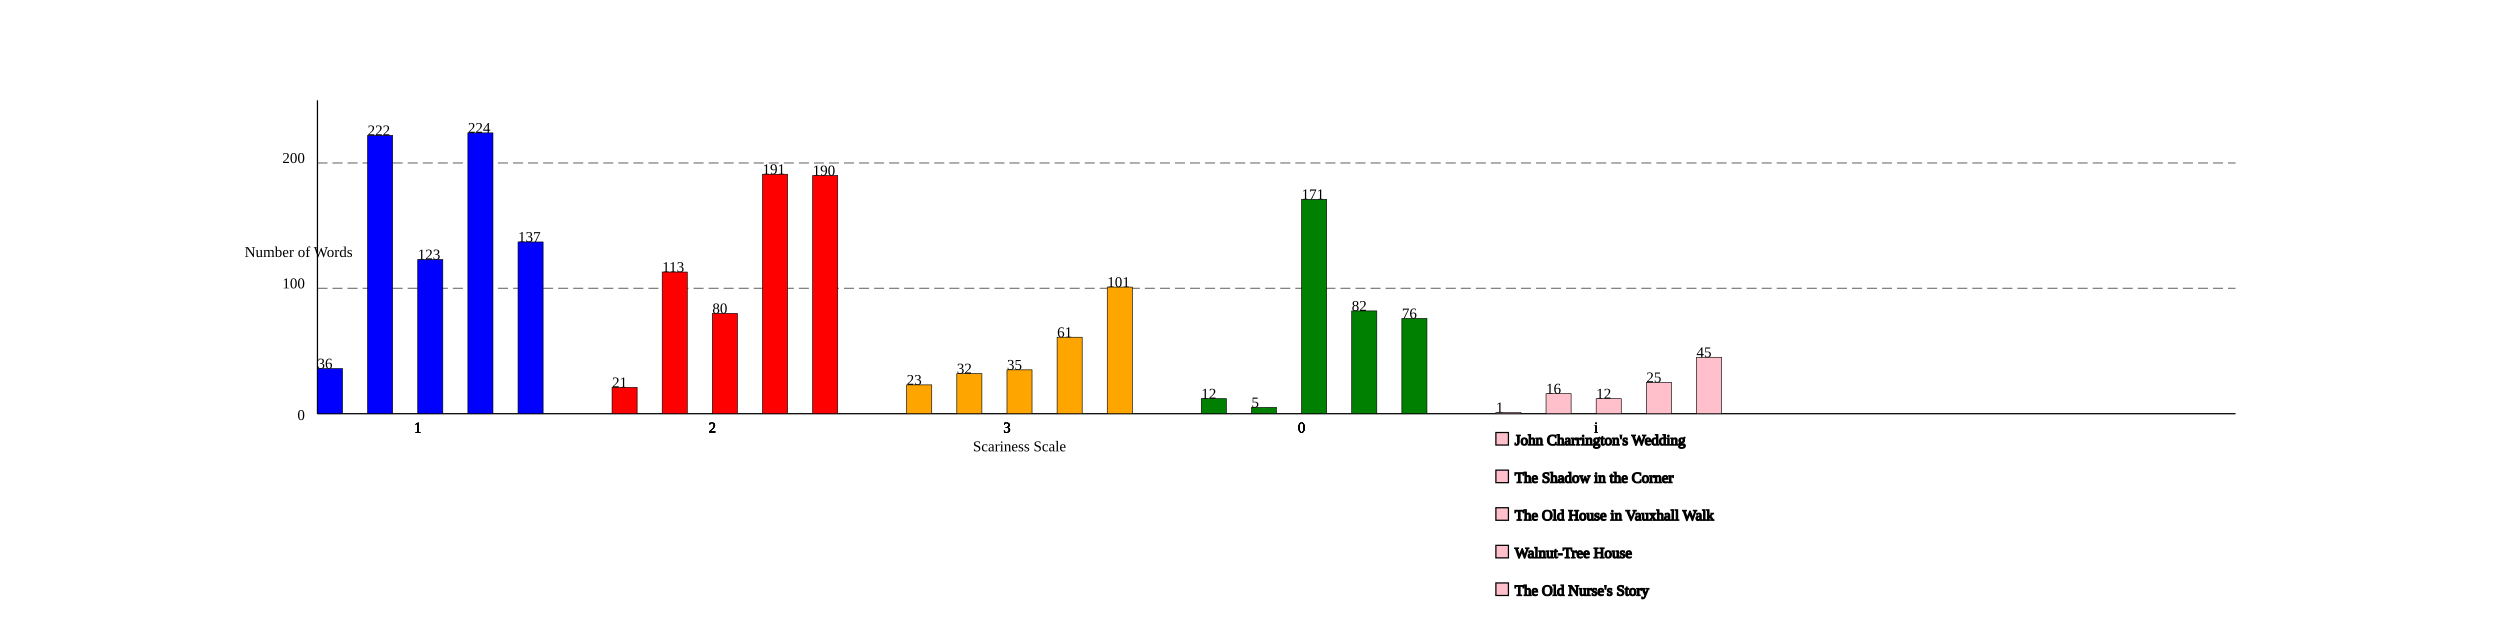
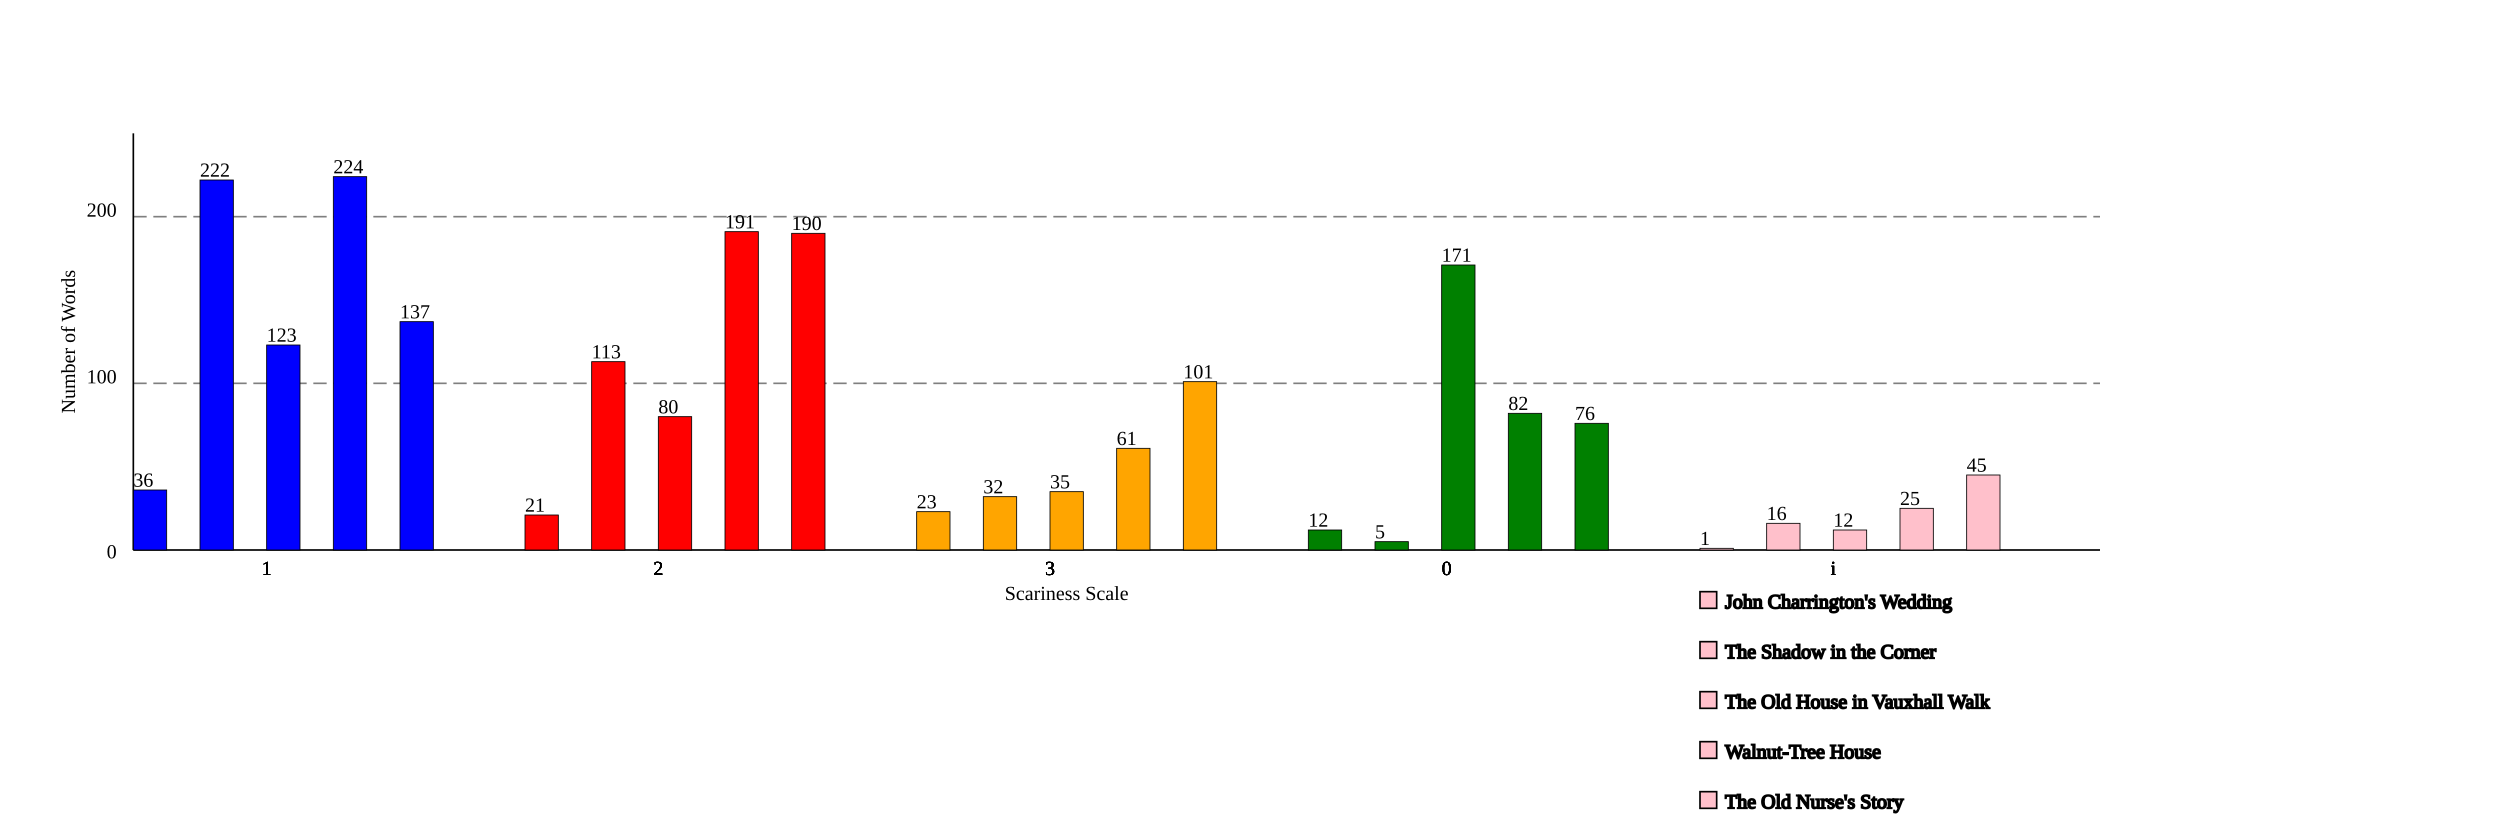
- <svg xmlns="http://www.w3.org/2000/svg" height="500">
-   <g transform="translate(30, 330)">
+ <svg xmlns="http://www.w3.org/2000/svg" height="500" width="1500">
+   <g transform="translate(60, 330)">
    <line x1="20" x2="20" y1="0" y2="-250" stroke="black" stroke-width="1" />
-     <line x1="20" x2="1550" y1="0" y2="0" stroke="black" stroke-width="1" />
-     <line x1="20" x2="1550" y1="-100" y2="-100" stroke="black" opacity="0.5" stroke-dasharray="8 4" stroke-width="1" />
-     <line x1="20" x2="1550" y1="-200" y2="-200" stroke="black" opacity="0.5" stroke-dasharray="8 4" stroke-width="1" />
+     <line x1="20" x2="1200" y1="0" y2="0" stroke="black" stroke-width="1" />
+     <line x1="20" x2="1200" y1="-100" y2="-100" stroke="black" opacity="0.5" stroke-dasharray="8 4" stroke-width="1" />
+     <line x1="20" x2="1200" y1="-200" y2="-200" stroke="black" opacity="0.5" stroke-dasharray="8 4" stroke-width="1" />
    <text x="10" y="5" text-anchor="end">0</text>
    <text x="10" y="-200" text-anchor="end">200</text>
    <text x="10" y="-100" text-anchor="end">100</text>
-     <text x="5" y="-125" text-anchor="middle">Number of Words</text>
+     <text x="-15" y="-125" text-anchor="middle" transform="rotate(270 -15, -125)">Number
+                     of Words</text>
    <text x="580" y="30" text-anchor="middle">Scariness Scale</text>
-     <rect x="960" y="15" stroke="black" fill="pink" height="10" width="10" class="JohnCharringtonsWedding" />
-     <text x="975" y="25" stroke="black">John Charrington's Wedding</text>
-     <rect x="960" y="45" stroke="black" fill="pink" height="10" width="10" class="TheShadowintheCorner" />
-     <text x="975" y="55" stroke="black">The Shadow in the Corner</text>
-     <rect x="960" y="75" stroke="black" fill="pink" height="10" width="10" class="TheOldHouseinVauxhallWalk" />
-     <text x="975" y="85" stroke="black">The Old House in Vauxhall Walk</text>
-     <rect x="960" y="105" stroke="black" fill="pink" height="10" width="10" class="WalnutTreeHouse" />
-     <text x="975" y="115" stroke="black">Walnut-Tree House</text>
-     <rect x="960" y="135" stroke="black" fill="pink" height="10" width="10" class="TheOldNursesStory" />
-     <text x="975" y="145" stroke="black">The Old Nurse's Story</text>
+     <g transform="translate(0, 10)">
+       <rect x="960" y="15" stroke="black" fill="pink" height="10" width="10" class="JohnCharringtonsWedding" />
+       <text x="975" y="25" stroke="black">John Charrington's Wedding</text>
+     </g>
+     <g transform="translate(0, 10)">
+       <rect x="960" y="45" stroke="black" fill="pink" height="10" width="10" class="TheShadowintheCorner" />
+       <text x="975" y="55" stroke="black">The Shadow in the Corner</text>
+     </g>
+     <g transform="translate(0, 10)">
+       <rect x="960" y="75" stroke="black" fill="pink" height="10" width="10" class="TheOldHouseinVauxhallWalk" />
+       <text x="975" y="85" stroke="black">The Old House in Vauxhall Walk</text>
+     </g>
+     <g transform="translate(0, 10)">
+       <rect x="960" y="105" stroke="black" fill="pink" height="10" width="10" class="WalnutTreeHouse" />
+       <text x="975" y="115" stroke="black">Walnut-Tree House</text>
+     </g>
+     <g transform="translate(0, 10)">
+       <rect x="960" y="135" stroke="black" fill="pink" height="10" width="10" class="TheOldNursesStory" />
+       <text x="975" y="145" stroke="black">The Old Nurse's Story</text>
+     </g>
    <rect x="20" y="-36" stroke="black" stroke-width=".5" fill="blue" width="20" height="36" class="JohnCharringtonsWedding" />
-     <text x="20" y="-36">36</text>
+     <text x="20" y="-38" text-anchor="inherit">36</text>
    <text x="100" y="15" text-anchor="middle">1</text>
    <rect x="60" y="-222" stroke="black" stroke-width=".5" fill="blue" width="20" height="222" class="TheShadowintheCorner" />
-     <text x="60" y="-222">222</text>
+     <text x="60" y="-224" text-anchor="inherit">222</text>
    <text x="100" y="15" text-anchor="middle">1</text>
    <rect x="100" y="-123" stroke="black" stroke-width=".5" fill="blue" width="20" height="123" class="TheOldHouseinVauxhallWalk" />
-     <text x="100" y="-123">123</text>
+     <text x="100" y="-125" text-anchor="inherit">123</text>
    <text x="100" y="15" text-anchor="middle">1</text>
    <rect x="140" y="-224" stroke="black" stroke-width=".5" fill="blue" width="20" height="224" class="WalnutTreeHouse" />
-     <text x="140" y="-224">224</text>
+     <text x="140" y="-226" text-anchor="inherit">224</text>
    <text x="100" y="15" text-anchor="middle">1</text>
    <rect x="180" y="-137" stroke="black" stroke-width=".5" fill="blue" width="20" height="137" class="TheOldNursesStory" />
-     <text x="180" y="-137">137</text>
+     <text x="180" y="-139" text-anchor="inherit">137</text>
    <text x="100" y="15" text-anchor="middle">1</text>
    <rect x="255" y="-21" stroke="black" stroke-width=".5" fill="red" width="20" height="21" class="JohnCharringtonsWedding" />
-     <text x="255" y="-21">21</text>
+     <text x="255" y="-23" text-anchor="inherit">21</text>
    <text x="335" y="15" text-anchor="middle">2</text>
    <rect x="295" y="-113" stroke="black" stroke-width=".5" fill="red" width="20" height="113" class="TheShadowintheCorner" />
-     <text x="295" y="-113">113</text>
+     <text x="295" y="-115" text-anchor="inherit">113</text>
    <text x="335" y="15" text-anchor="middle">2</text>
    <rect x="335" y="-80" stroke="black" stroke-width=".5" fill="red" width="20" height="80" class="TheOldHouseinVauxhallWalk" />
-     <text x="335" y="-80">80</text>
+     <text x="335" y="-82" text-anchor="inherit">80</text>
    <text x="335" y="15" text-anchor="middle">2</text>
    <rect x="375" y="-191" stroke="black" stroke-width=".5" fill="red" width="20" height="191" class="WalnutTreeHouse" />
-     <text x="375" y="-191">191</text>
+     <text x="375" y="-193" text-anchor="inherit">191</text>
    <text x="335" y="15" text-anchor="middle">2</text>
    <rect x="415" y="-190" stroke="black" stroke-width=".5" fill="red" width="20" height="190" class="TheOldNursesStory" />
-     <text x="415" y="-190">190</text>
+     <text x="415" y="-192" text-anchor="inherit">190</text>
    <text x="335" y="15" text-anchor="middle">2</text>
    <rect x="490" y="-23" stroke="black" stroke-width=".5" fill="orange" width="20" height="23" class="JohnCharringtonsWedding" />
-     <text x="490" y="-23">23</text>
+     <text x="490" y="-25" text-anchor="inherit">23</text>
    <text x="570" y="15" text-anchor="middle">3</text>
    <rect x="530" y="-32" stroke="black" stroke-width=".5" fill="orange" width="20" height="32" class="TheShadowintheCorner" />
-     <text x="530" y="-32">32</text>
+     <text x="530" y="-34" text-anchor="inherit">32</text>
    <text x="570" y="15" text-anchor="middle">3</text>
    <rect x="570" y="-35" stroke="black" stroke-width=".5" fill="orange" width="20" height="35" class="TheOldHouseinVauxhallWalk" />
-     <text x="570" y="-35">35</text>
+     <text x="570" y="-37" text-anchor="inherit">35</text>
    <text x="570" y="15" text-anchor="middle">3</text>
    <rect x="610" y="-61" stroke="black" stroke-width=".5" fill="orange" width="20" height="61" class="WalnutTreeHouse" />
-     <text x="610" y="-61">61</text>
+     <text x="610" y="-63" text-anchor="inherit">61</text>
    <text x="570" y="15" text-anchor="middle">3</text>
    <rect x="650" y="-101" stroke="black" stroke-width=".5" fill="orange" width="20" height="101" class="TheOldNursesStory" />
-     <text x="650" y="-101">101</text>
+     <text x="650" y="-103" text-anchor="inherit">101</text>
    <text x="570" y="15" text-anchor="middle">3</text>
    <rect x="725" y="-12" stroke="black" stroke-width=".5" fill="green" width="20" height="12" class="JohnCharringtonsWedding" />
-     <text x="725" y="-12">12</text>
-     <text x="805" y="15" text-anchor="middle">0</text>
+     <text x="725" y="-14" text-anchor="inherit">12</text>
+     <text x="805" y="15" text-anchor="left">0</text>
    <rect x="765" y="-5" stroke="black" stroke-width=".5" fill="green" width="20" height="5" class="TheShadowintheCorner" />
-     <text x="765" y="-5">5</text>
-     <text x="805" y="15" text-anchor="middle">0</text>
+     <text x="765" y="-7" text-anchor="inherit">5</text>
+     <text x="805" y="15" text-anchor="left">0</text>
    <rect x="805" y="-171" stroke="black" stroke-width=".5" fill="green" width="20" height="171" class="TheOldHouseinVauxhallWalk" />
-     <text x="805" y="-171">171</text>
-     <text x="805" y="15" text-anchor="middle">0</text>
+     <text x="805" y="-173" text-anchor="inherit">171</text>
+     <text x="805" y="15" text-anchor="left">0</text>
    <rect x="845" y="-82" stroke="black" stroke-width=".5" fill="green" width="20" height="82" class="WalnutTreeHouse" />
-     <text x="845" y="-82">82</text>
-     <text x="805" y="15" text-anchor="middle">0</text>
+     <text x="845" y="-84" text-anchor="inherit">82</text>
+     <text x="805" y="15" text-anchor="left">0</text>
    <rect x="885" y="-76" stroke="black" stroke-width=".5" fill="green" width="20" height="76" class="TheOldNursesStory" />
-     <text x="885" y="-76">76</text>
-     <text x="805" y="15" text-anchor="middle">0</text>
+     <text x="885" y="-78" text-anchor="inherit">76</text>
+     <text x="805" y="15" text-anchor="left">0</text>
    <rect x="960" y="-1" stroke="black" stroke-width=".5" fill="pink" width="20" height="1" class="JohnCharringtonsWedding" />
-     <text x="960" y="-1">1</text>
+     <text x="960" y="-3" text-anchor="inherit">1</text>
    <text x="1040" y="15" text-anchor="middle">i</text>
    <rect x="1000" y="-16" stroke="black" stroke-width=".5" fill="pink" width="20" height="16" class="TheShadowintheCorner" />
-     <text x="1000" y="-16">16</text>
+     <text x="1000" y="-18" text-anchor="inherit">16</text>
    <text x="1040" y="15" text-anchor="middle">i</text>
    <rect x="1040" y="-12" stroke="black" stroke-width=".5" fill="pink" width="20" height="12" class="TheOldHouseinVauxhallWalk" />
-     <text x="1040" y="-12">12</text>
+     <text x="1040" y="-14" text-anchor="inherit">12</text>
    <text x="1040" y="15" text-anchor="middle">i</text>
    <rect x="1080" y="-25" stroke="black" stroke-width=".5" fill="pink" width="20" height="25" class="WalnutTreeHouse" />
-     <text x="1080" y="-25">25</text>
+     <text x="1080" y="-27" text-anchor="inherit">25</text>
    <text x="1040" y="15" text-anchor="middle">i</text>
    <rect x="1120" y="-45" stroke="black" stroke-width=".5" fill="pink" width="20" height="45" class="TheOldNursesStory" />
-     <text x="1120" y="-45">45</text>
+     <text x="1120" y="-47" text-anchor="inherit">45</text>
    <text x="1040" y="15" text-anchor="middle">i</text>
  </g>
</svg>
